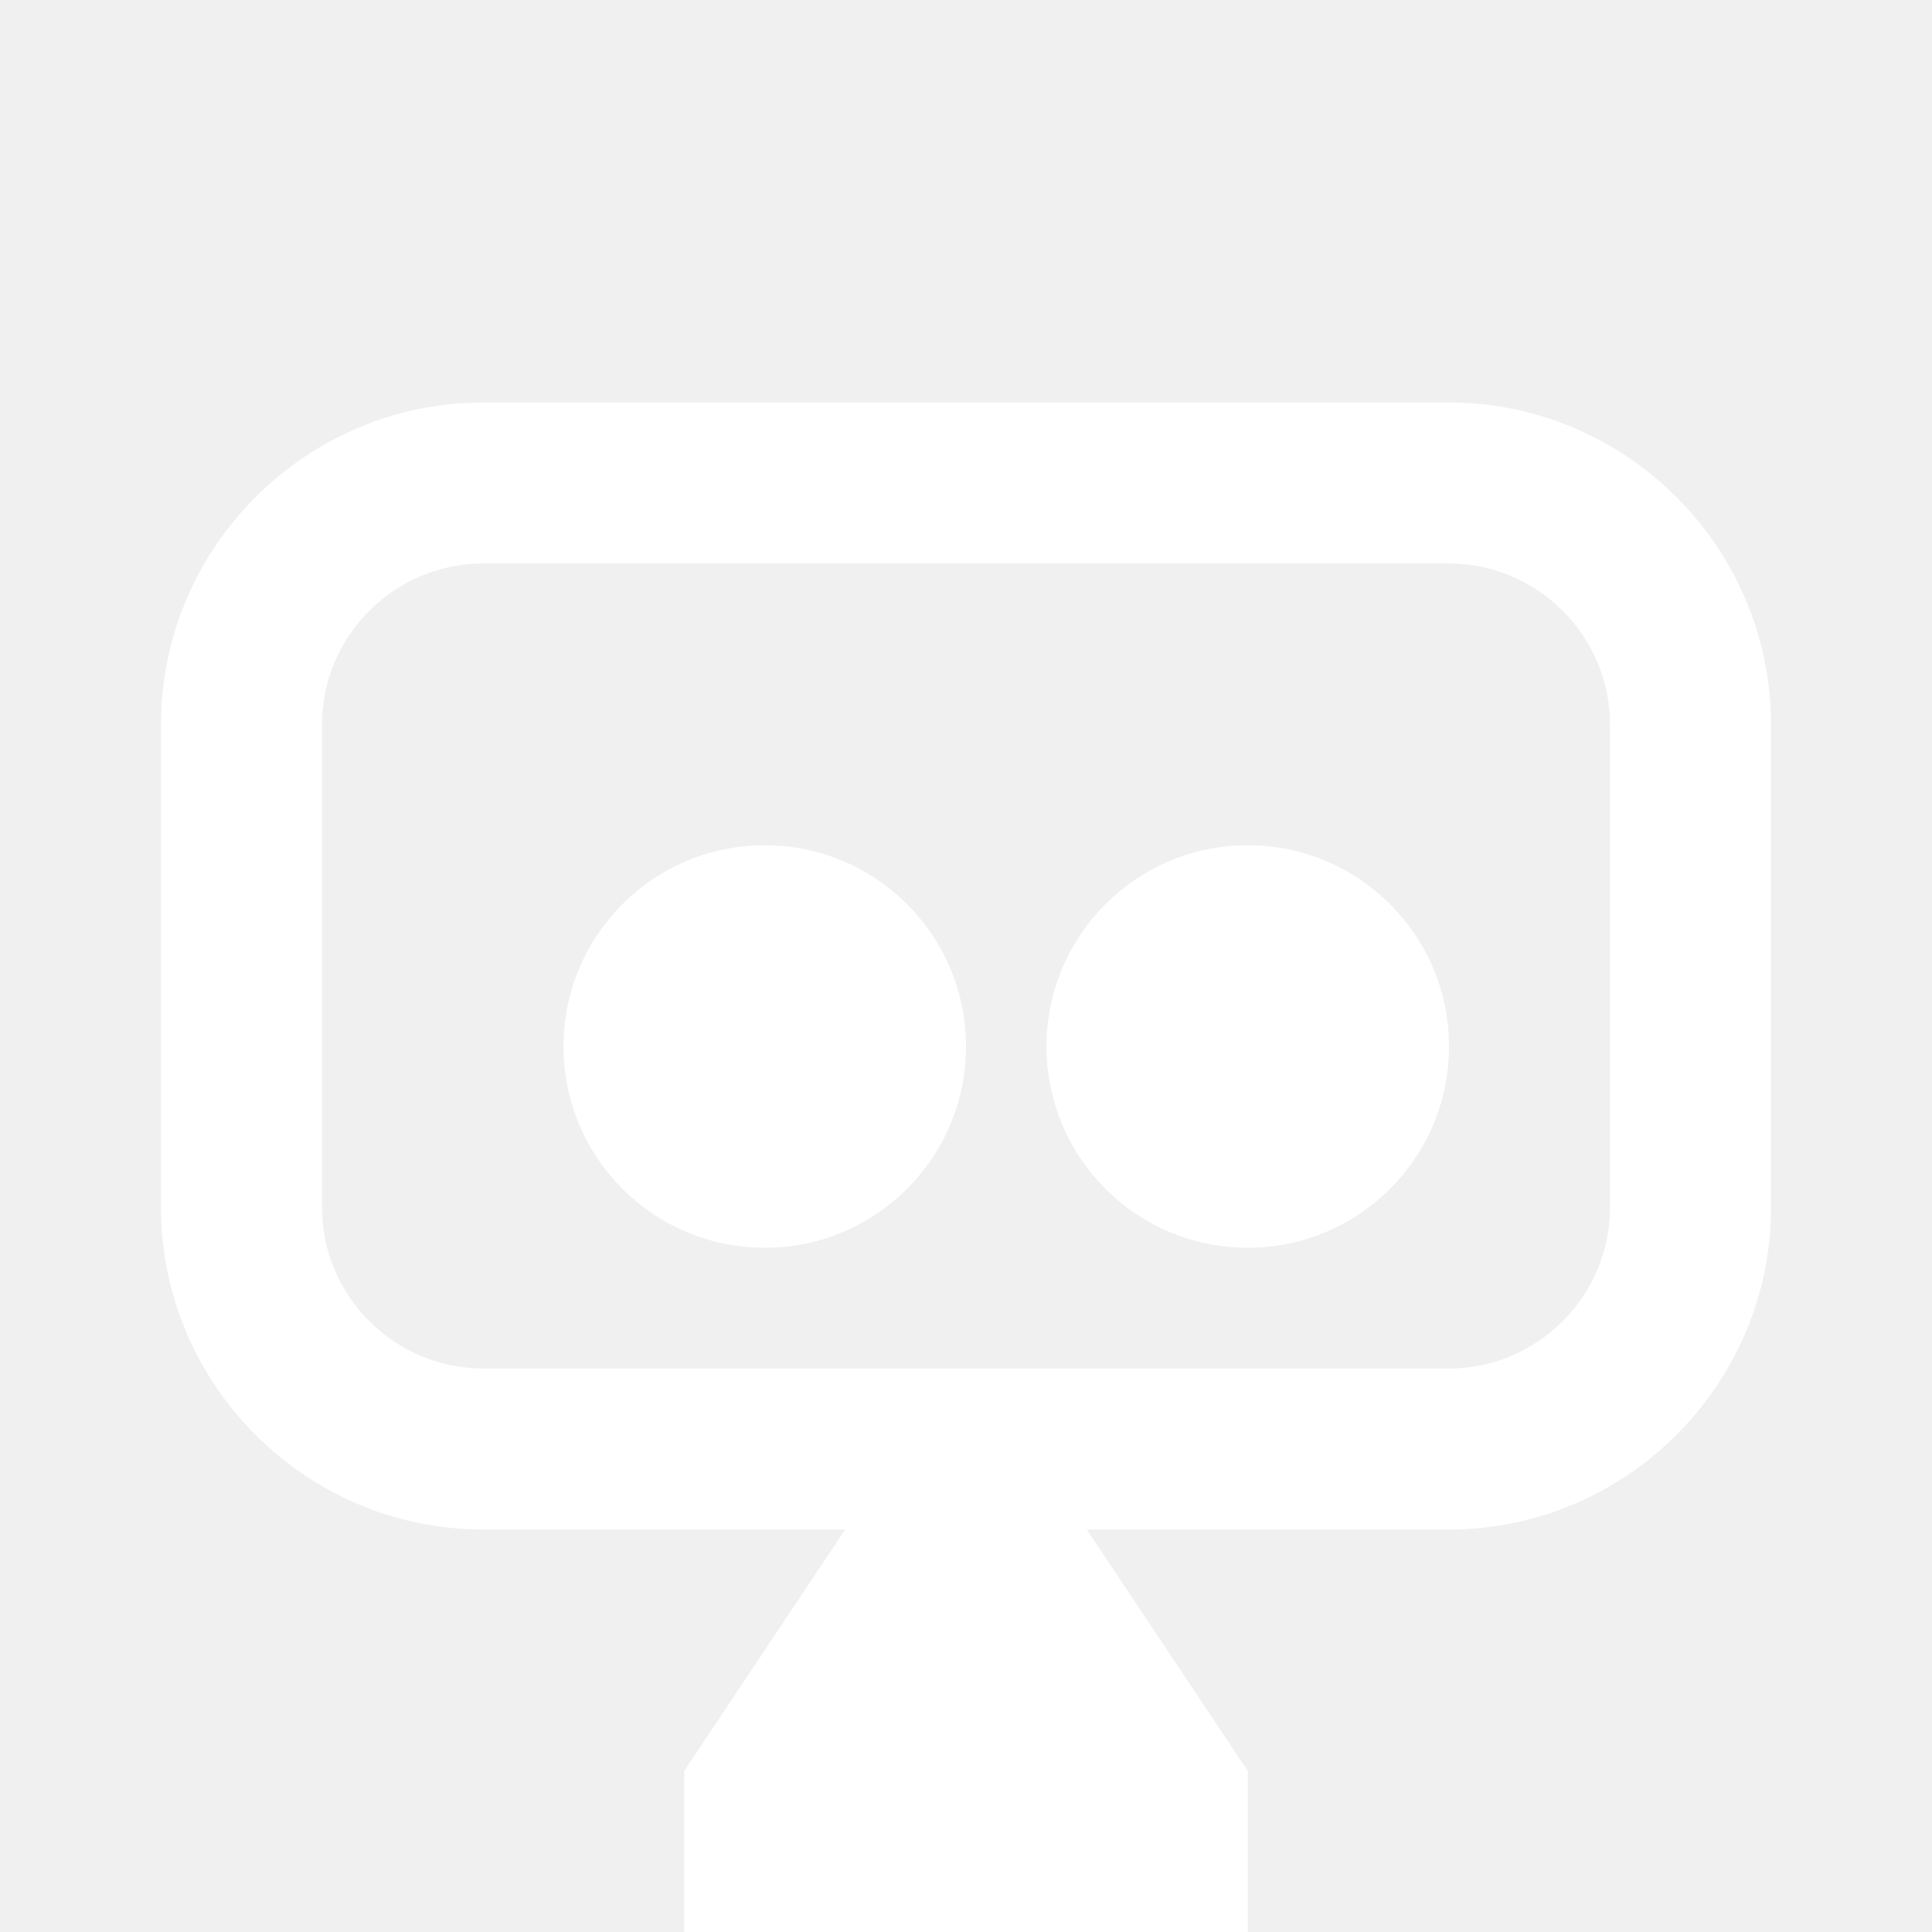
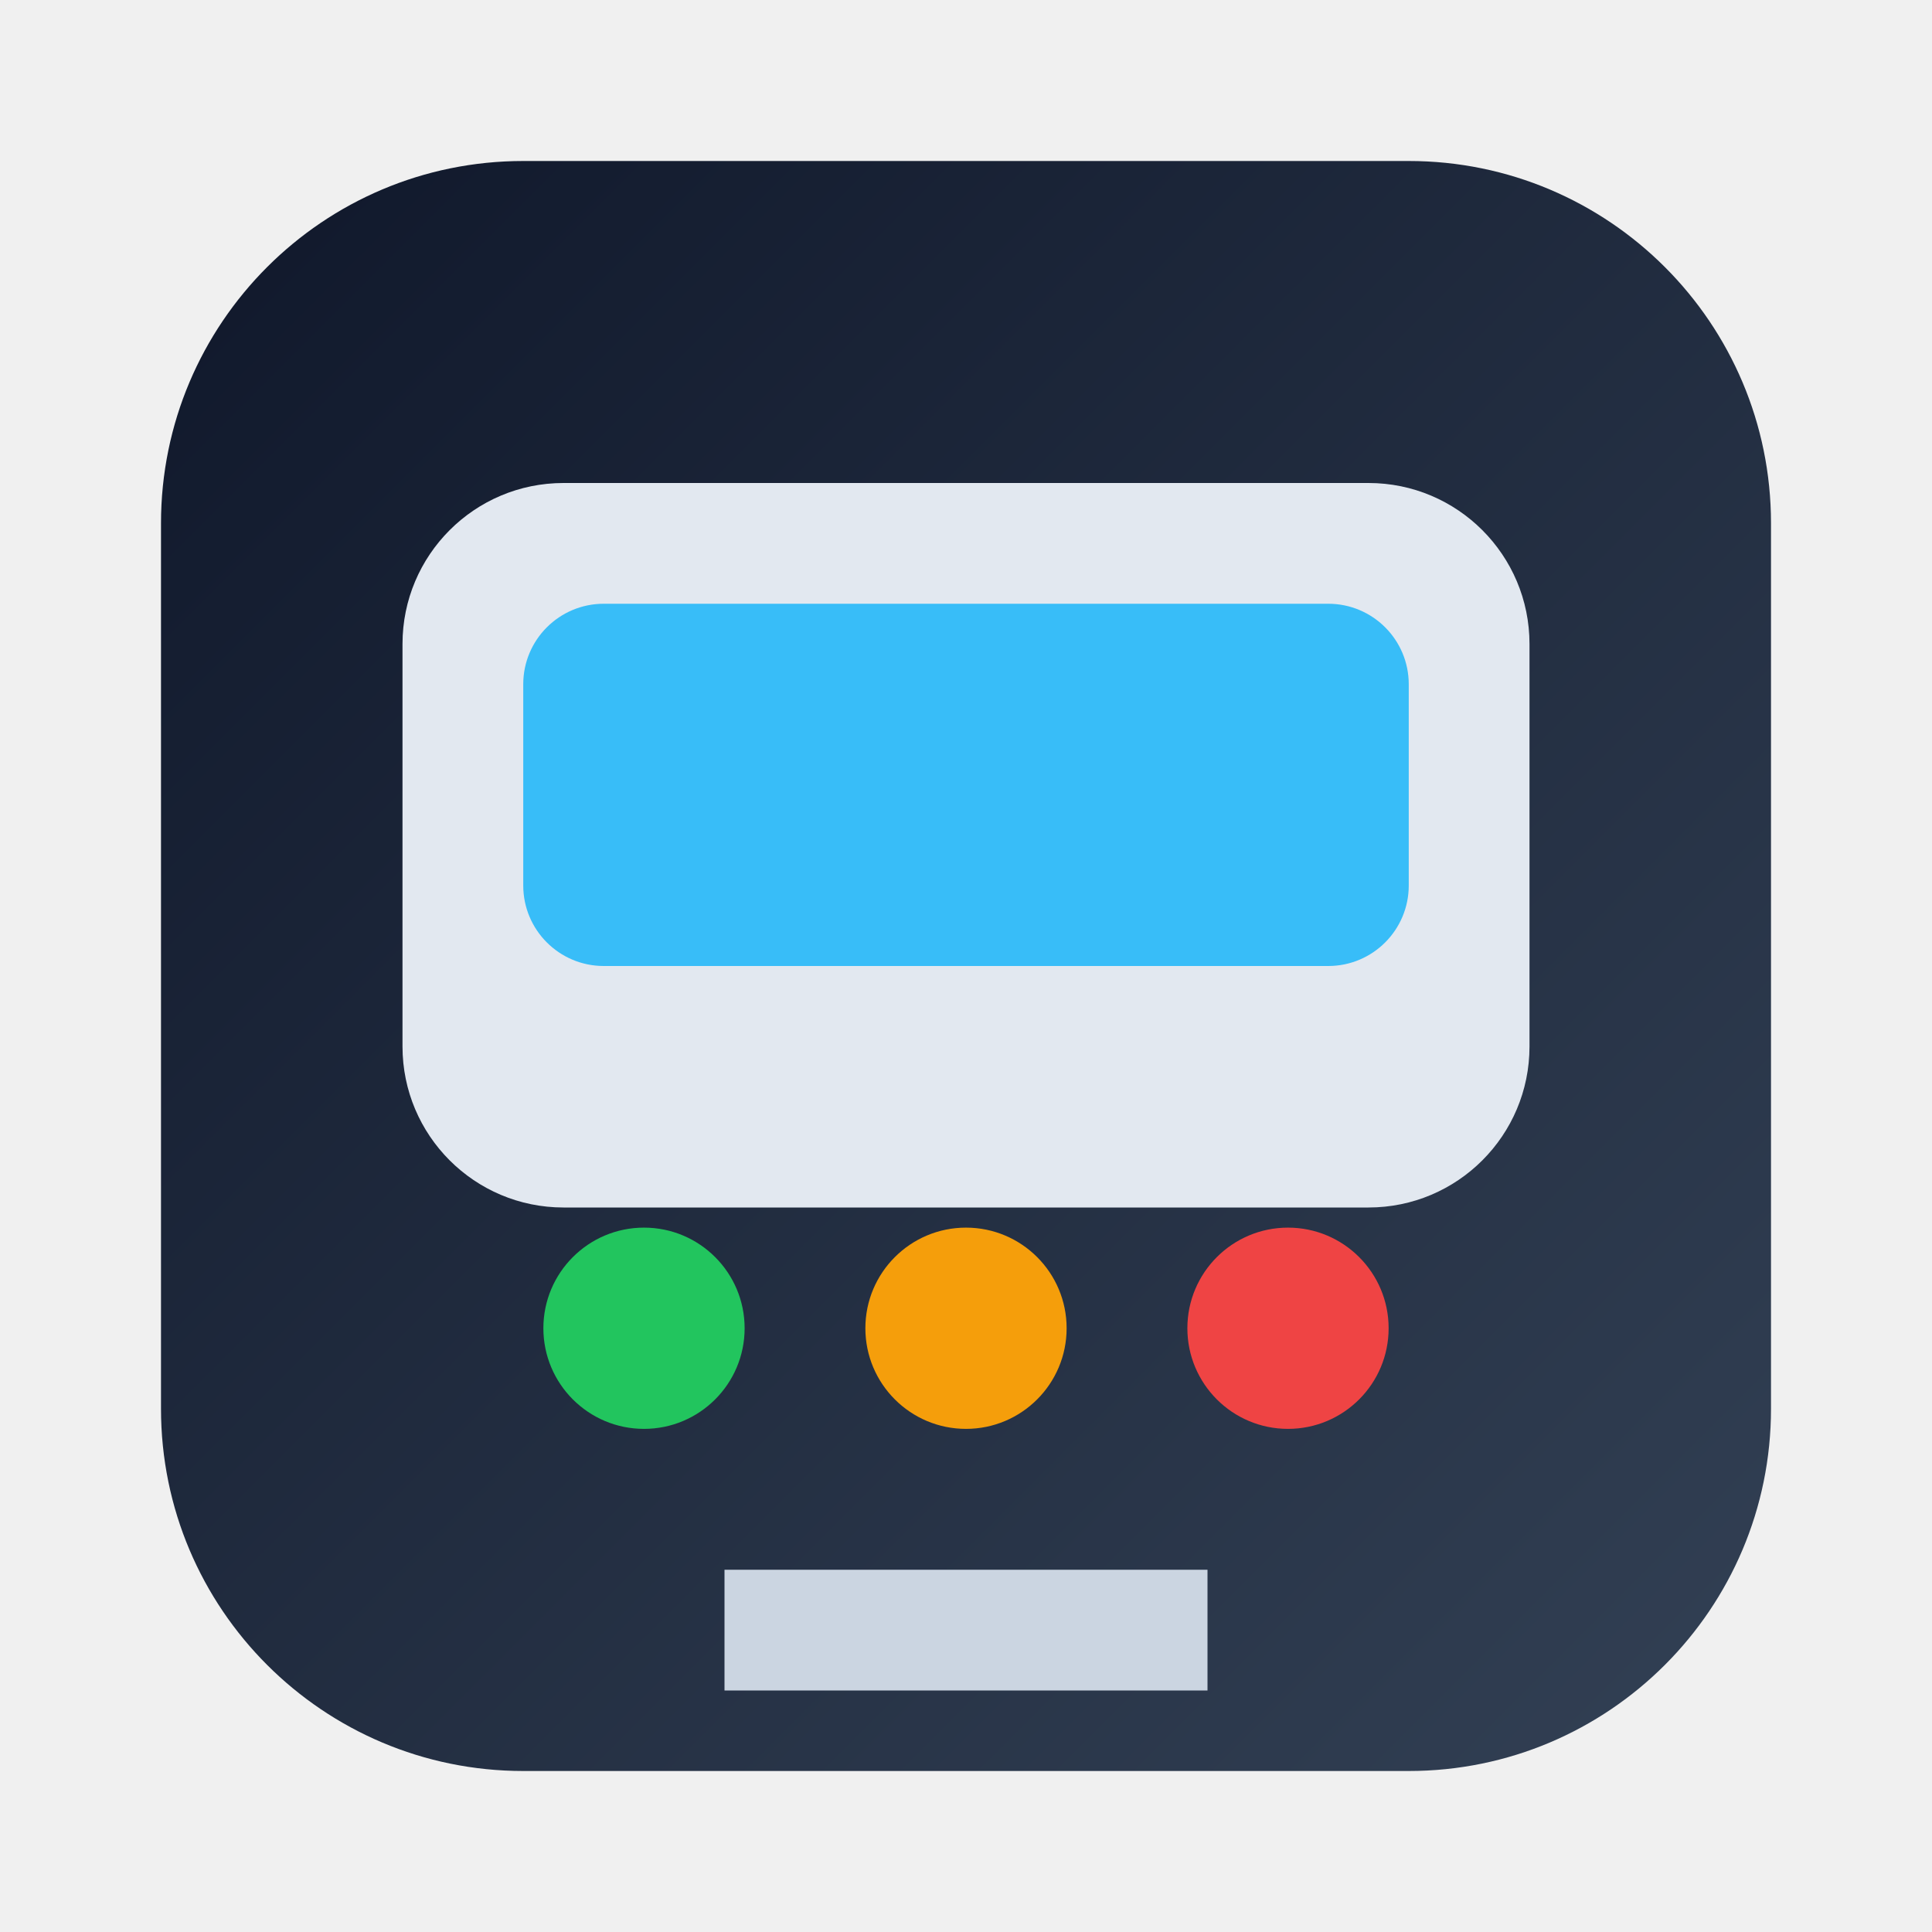
<svg xmlns="http://www.w3.org/2000/svg" viewBox="0 0 96 96">
-   <path fill="#ffffff" d="M24 20h48c8.8 0 16 7.2 16 16v24c0 8.8-7.2 16-16 16H54l8 12v8H34v-8l8-12H24C15.2 76 8 68.8 8 60V36c0-8.8 7.2-16 16-16zm0 8c-4.4 0-8 3.6-8 8v24c0 4.4 3.6 8 8 8h48c4.4 0 8-3.6 8-8V36c0-4.4-3.6-8-8-8H24zm14 14a10 10 0 1 1 0 20 10 10 0 0 1 0-20zm24 0a10 10 0 1 1 0 20 10 10 0 0 1 0-20z" />
+   <defs>
+     <linearGradient id="deviceBg" x1="0%" y1="0%" x2="100%" y2="100%">
+       <stop offset="0%" stop-color="#0f172a" />
+       <stop offset="100%" stop-color="#334155" />
+     </linearGradient>
+   </defs>
+   <rect x="8" y="8" width="80" height="80" rx="18" fill="url(#deviceBg)" />
+   <rect x="20" y="24" width="56" height="36" rx="8" fill="#e2e8f0" />
+   <rect x="26" y="30" width="44" height="18" rx="4" fill="#38bdf8" />
+   <circle cx="32" cy="66" r="5" fill="#22c55e" />
+   <circle cx="48" cy="66" r="5" fill="#f59e0b" />
+   <circle cx="64" cy="66" r="5" fill="#ef4444" />
+   <path fill="#cbd5e1" d="M36 78h24v6H36z" />
</svg>
